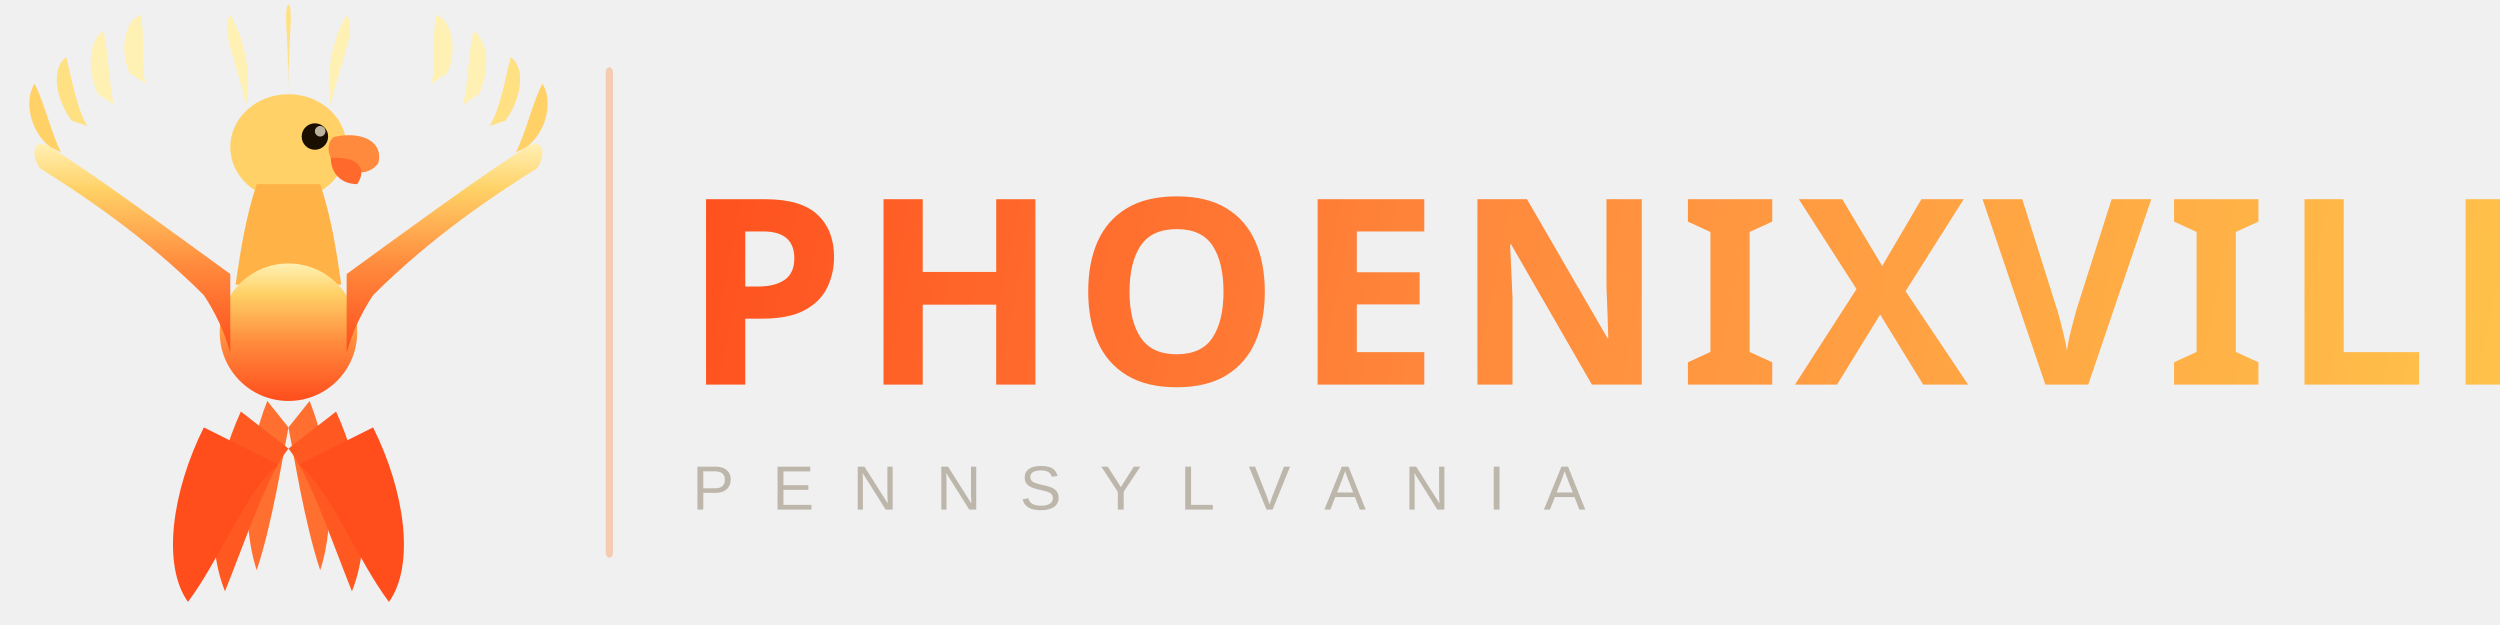
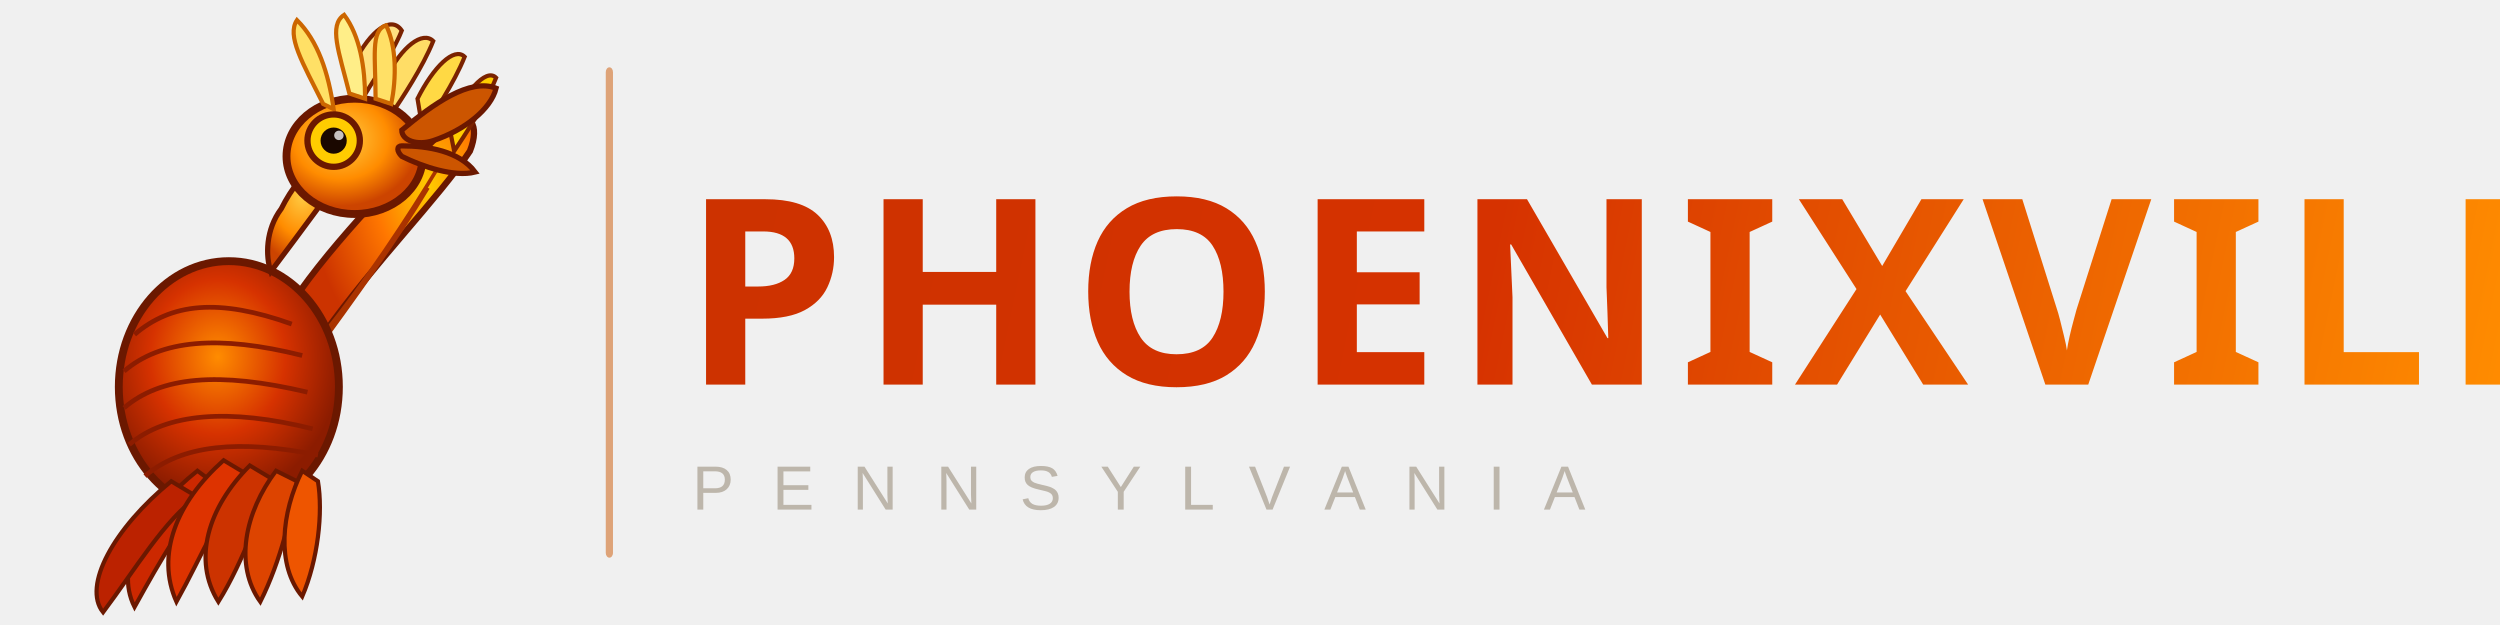
<svg xmlns="http://www.w3.org/2000/svg" viewBox="0 0 520 130" role="img" aria-label="Phoenixville Pennsylvania">
  <defs>
-     <linearGradient id="flame" x1="0.5" y1="0" x2="0.5" y2="1">
-       <stop offset="0%" stop-color="#fff0b3" />
-       <stop offset="22%" stop-color="#ffd166" />
-       <stop offset="58%" stop-color="#ff8a3d" />
-       <stop offset="100%" stop-color="#ff4d1c" />
-     </linearGradient>
+     <radialGradient id="bg" cx="45%" cy="38%" r="56%">
+       <stop offset="0%" stop-color="#ff8c00" />
+       <stop offset="55%" stop-color="#d63200" />
+       <stop offset="100%" stop-color="#8c1c00" />
+     </radialGradient>
+     <radialGradient id="wg" cx="75%" cy="25%" r="65%">
+       <stop offset="0%" stop-color="#ffcc00" />
+       <stop offset="45%" stop-color="#ff7700" />
+       <stop offset="100%" stop-color="#cc3300" />
+     </radialGradient>
+     <radialGradient id="hg" cx="40%" cy="35%" r="58%">
+       <stop offset="0%" stop-color="#ffcc44" />
+       <stop offset="60%" stop-color="#ff8c00" />
+       <stop offset="100%" stop-color="#cc4400" />
+     </radialGradient>
    <linearGradient id="heat" gradientUnits="userSpaceOnUse" x1="138" y1="30" x2="515" y2="108">
-       <stop offset="0%" stop-color="#ff4d1c" />
-       <stop offset="45%" stop-color="#ff8a3d" />
-       <stop offset="100%" stop-color="#ffc24a" />
+       <stop offset="0%" stop-color="#cc3200" />
+       <stop offset="45%" stop-color="#d63200" />
+       <stop offset="100%" stop-color="#ff8c00" />
    </linearGradient>
  </defs>
-   <g transform="translate(5, 2) scale(1.10)">
-     <path d="M42 18 C40  9 37  4 39  1 C42  6 43 13 42 18Z" fill="#fff0b3" />
-     <path d="M50 15 C50  5 49  0 50 -1 C51  0 50  5 50 15Z" fill="#ffe082" />
-     <path d="M58 18 C60  9 63  4 61  1 C58  6 57 13 58 18Z" fill="#fff0b3" />
-     <ellipse cx="50" cy="26" rx="11" ry="10" fill="#ffd166" />
-     <circle cx="55" cy="24" r="2.5" fill="#1a0e00" />
-     <circle cx="56" cy="23" r="1" fill="#fff8e0" opacity="0.7" />
-     <path d="M59 24 C64 23 68 25 67 29 C65 32 60 31 58 28 C57 26 58 24 59 24Z" fill="#ff8a3d" />
-     <path d="M59 28 C63 28 65 30 63 33 C60 33 58 31 58 28Z" fill="#ff6a2c" />
-     <path d="M44 33 C42 39 41 45 40 52 L60 52 C59 45 58 39 56 33Z" fill="#ffb347" />
-     <ellipse cx="50" cy="61" rx="13" ry="13" fill="url(#flame)" />
-     <path d="M39 50 C28 42 13 31 5 26 C2 24 1 27 3 30 C11 35 23 43 34 54 C36 57 38 61 39 65Z" fill="url(#flame)" />
-     <path d="M 5 26 C  1 23,  0 17,  2 14 C  4 18,  5 23,  7 27Z" fill="#ffd166" />
-     <path d="M 9 21 C  6 17,  5 11,  8  9 C  9 13, 10 19, 12 22Z" fill="#ffe082" />
-     <path d="M14 16 C 12 12, 12  6, 15  4 C 16  8, 16 14, 17 18Z" fill="#fff0b3" />
-     <path d="M20 12 C 18  8, 19  2, 22  1 C 23  5, 22 11, 23 14Z" fill="#fff0b3" />
-     <path d="M61 50 C72 42 87 31 95 26 C98 24 99 27 97 30 C89 35 77 43 66 54 C64 57 62 61 61 65Z" fill="url(#flame)" />
-     <path d="M95 26 C 99 23, 100 17, 98 14 C 96 18, 95 23, 93 27Z" fill="#ffd166" />
-     <path d="M91 21 C 94 17,  95 11, 92  9 C 91 13, 90 19, 88 22Z" fill="#ffe082" />
-     <path d="M86 16 C 88 12,  88  6, 85  4 C 84  8, 84 14, 83 18Z" fill="#fff0b3" />
-     <path d="M80 12 C 82  8,  81  2, 78  1 C 77  5, 78 11, 77 14Z" fill="#fff0b3" />
-     <path d="M50 73 C50 83 50 95 50 104 C50 95 50 83 50 73Z" fill="#ff8a3d" />
-     <path d="M46 74 C42 84 41 97 44 106 C47 97 49 84 50 79Z" fill="#ff7030" />
-     <path d="M54 74 C58 84 59 97 56 106 C53 97 51 84 50 79Z" fill="#ff7030" />
-     <path d="M41 76 C36 87 34 100 38 110 C42 100 46 88 50 83Z" fill="#ff5820" />
-     <path d="M59 76 C64 87 66 100 62 110 C58 100 54 88 50 83Z" fill="#ff5820" />
-     <path d="M34 79 C28 91 26 105 31 112 C37 104 42 91 48 86Z" fill="#ff4d1c" />
-     <path d="M66 79 C72 91 74 105 69 112 C63 104 58 91 52 86Z" fill="#ff4d1c" />
+   <g transform="translate(4, 2) scale(1.09)">
+     <path d="M52 56 C60 44 74 30 82 22 C86 19 88 22 86 27 C80 36 68 48 58 62 C56 66 53 70 52 73Z" fill="url(#wg)" stroke="#6b1800" stroke-width="1.2" />
+     <path d="M82 22 C85 16 89 11 91 13 C89 18 85 24 83 27Z" fill="#ffcc00" stroke="#7a2200" stroke-width=".8" />
+     <path d="M76 17 C79 11 83  7 85  9 C83 14 79 20 77 23Z" fill="#ffd944" stroke="#7a2200" stroke-width=".8" />
+     <path d="M70 13 C73  7 77  4 79  6 C77 11 73 17 71 20Z" fill="#ffdd66" stroke="#7a2200" stroke-width=".8" />
+     <path d="M64 10 C67  4 71  1 73  4 C71  9 67 14 65 18Z" fill="#ffe080" stroke="#7a2200" stroke-width=".8" />
+     <path d="M58 62 C66 52 74 40 80 30" stroke="#aa3300" stroke-width=".7" fill="none" />
+     <path d="M56 66 C64 55 72 44 78 34" stroke="#aa3300" stroke-width=".7" fill="none" />
+     <ellipse cx="40" cy="72" rx="21" ry="24" fill="url(#bg)" stroke="#6b1800" stroke-width="1.5" />
+     <path d="M22 62 C29 56 38 55 52 60" stroke="#8c1c00" stroke-width=".9" fill="none" />
+     <path d="M20 69 C27 63 38 62 54 66" stroke="#8c1c00" stroke-width=".9" fill="none" />
+     <path d="M20 76 C27 70 38 69 55 73" stroke="#8c1c00" stroke-width=".9" fill="none" />
+     <path d="M21 83 C28 77 40 76 56 80" stroke="#8c1c00" stroke-width=".9" fill="none" />
+     <path d="M24 89 C31 83 42 82 57 85" stroke="#8c1c00" stroke-width=".9" fill="none" />
+     <path d="M48 50 C54 42 60 34 64 28 C60 26 54 30 50 38 C47 42 47 47 48 50Z" fill="url(#hg)" stroke="#6b1800" stroke-width="1" />
+     <ellipse cx="64" cy="28" rx="13" ry="11" fill="url(#hg)" stroke="#6b1800" stroke-width="1.5" />
+     <path d="M58 18 C54 10 51  5 53  2 C57  6 59 12 60 19Z" fill="#ffe066" stroke="#cc6600" stroke-width=".8" />
+     <path d="M63 16 C61  8 59  3 62  1 C65  5 66 11 66 17Z" fill="#ffee88" stroke="#cc6600" stroke-width=".8" />
+     <path d="M68 17 C68  9 67  4 70  3 C72  7 72 13 71 18Z" fill="#ffe066" stroke="#cc6600" stroke-width=".8" />
+     <circle cx="60" cy="25" r="5" fill="#ffcc00" stroke="#6b1800" stroke-width="1.2" />
+     <circle cx="60" cy="25" r="2.5" fill="#1a0800" />
+     <circle cx="61" cy="24" r=".9" fill="white" opacity="0.75" />
+     <path d="M73 23 C79 18 86 13 91 15 C90 19 85 23 79 25 C76 26 73 25 73 23Z" fill="#cc5500" stroke="#6b1800" stroke-width="1" />
+     <path d="M73 26 C78 26 84 27 87 31 C83 32 77 30 73 28 C72 27 72 26 73 26Z" fill="#cc5500" stroke="#6b1800" stroke-width="1" />
+     <path d="M34 88 C24 96 18 106 22 114 C27 105 32 96 38 91Z" fill="#cc2800" stroke="#6b1800" stroke-width=".8" />
+     <path d="M29 90 C18 99 12 110 16 115 C22 107 28 97 34 93Z" fill="#bb2200" stroke="#6b1800" stroke-width=".8" />
+     <path d="M39 86 C30 94 26 104 30 113 C35 104 39 94 44 89Z" fill="#dd3300" stroke="#6b1800" stroke-width=".8" />
+     <path d="M44 87 C36 95 33 105 38 113 C43 105 46 95 49 90Z" fill="#cc3300" stroke="#6b1800" stroke-width=".8" />
+     <path d="M49 88 C43 96 41 106 46 113 C50 105 52 96 53 90Z" fill="#dd4400" stroke="#6b1800" stroke-width=".8" />
+     <path d="M54 88 C50 96 49 106 54 112 C57 105 58 96 57 90Z" fill="#ee5500" stroke="#6b1800" stroke-width=".8" />
  </g>
-   <rect x="126" y="14" width="1.5" height="102" rx="1" fill="#ff8a3d" opacity="0.35" />
+   <rect x="126" y="14" width="1.5" height="102" rx="1" fill="#cc5500" opacity="0.5" />
  <text x="142" y="80" font-family="Impact, 'Arial Black', sans-serif" font-size="54" font-weight="900" letter-spacing="3" fill="url(#heat)">PHOENIXVILLE</text>
  <text x="144" y="106" font-family="'Trebuchet MS', Arial, sans-serif" font-size="13" letter-spacing="8" fill="#bdb6ab">PENNSYLVANIA</text>
</svg>
